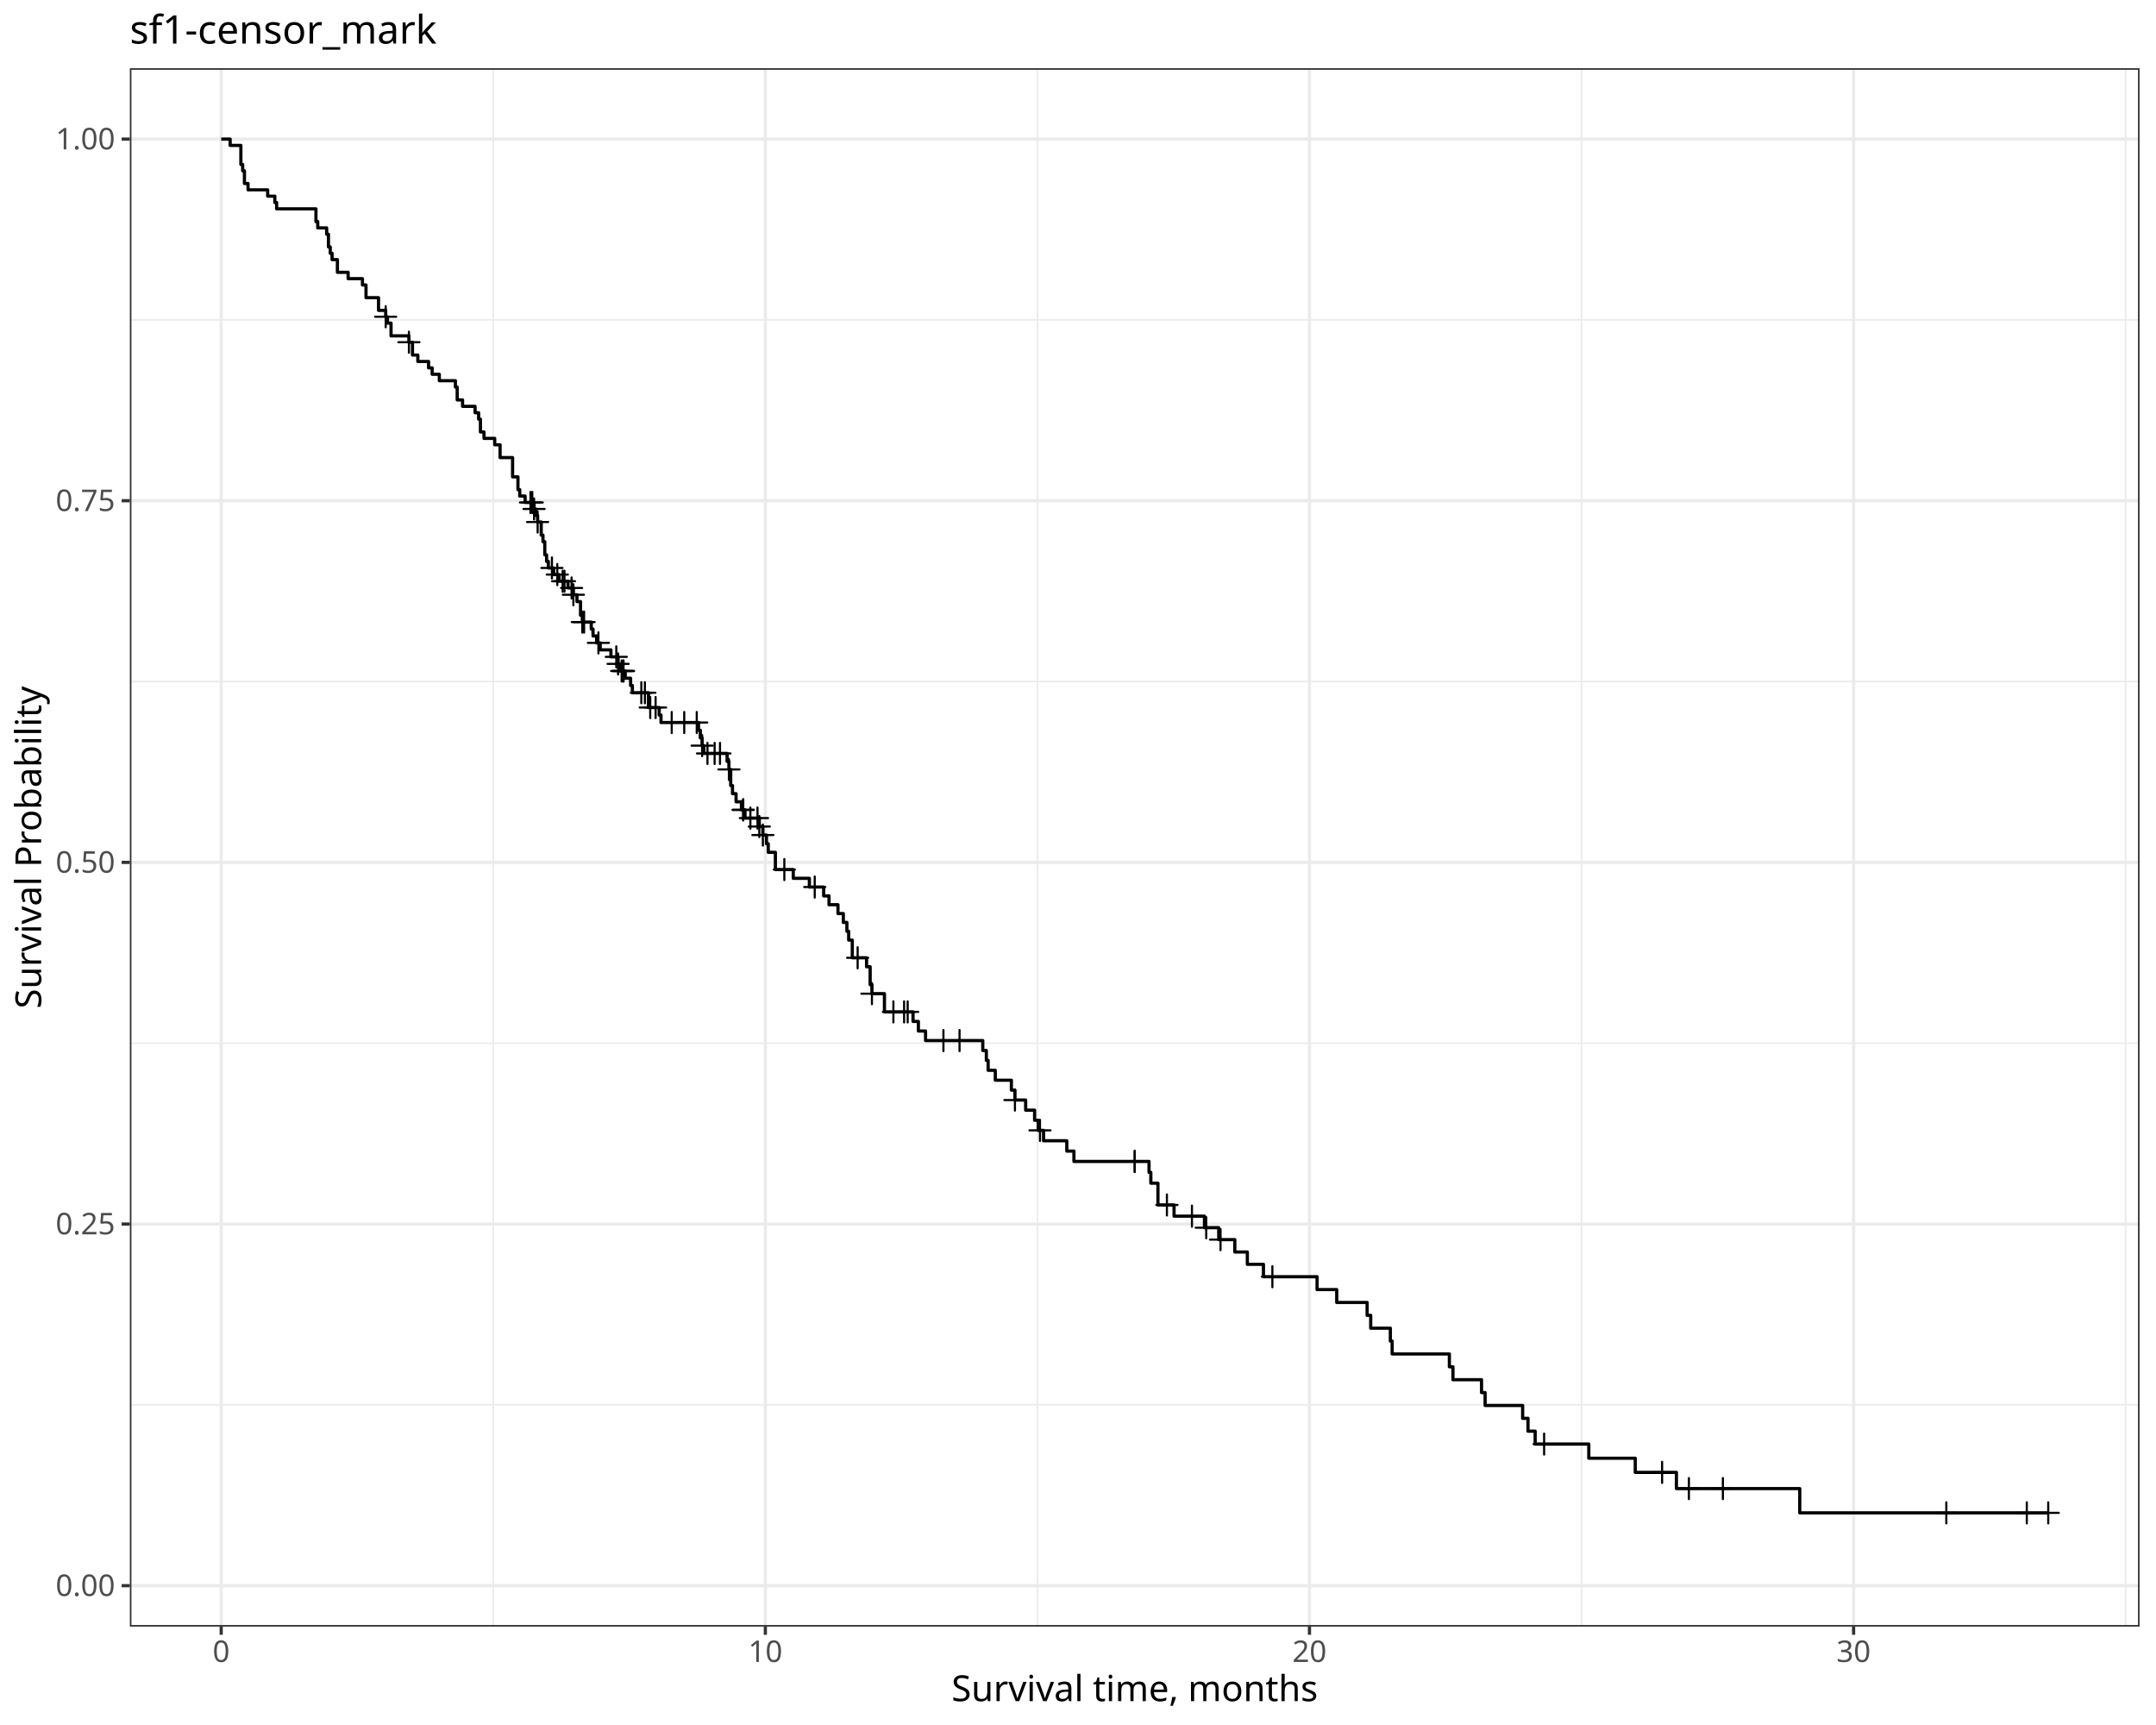
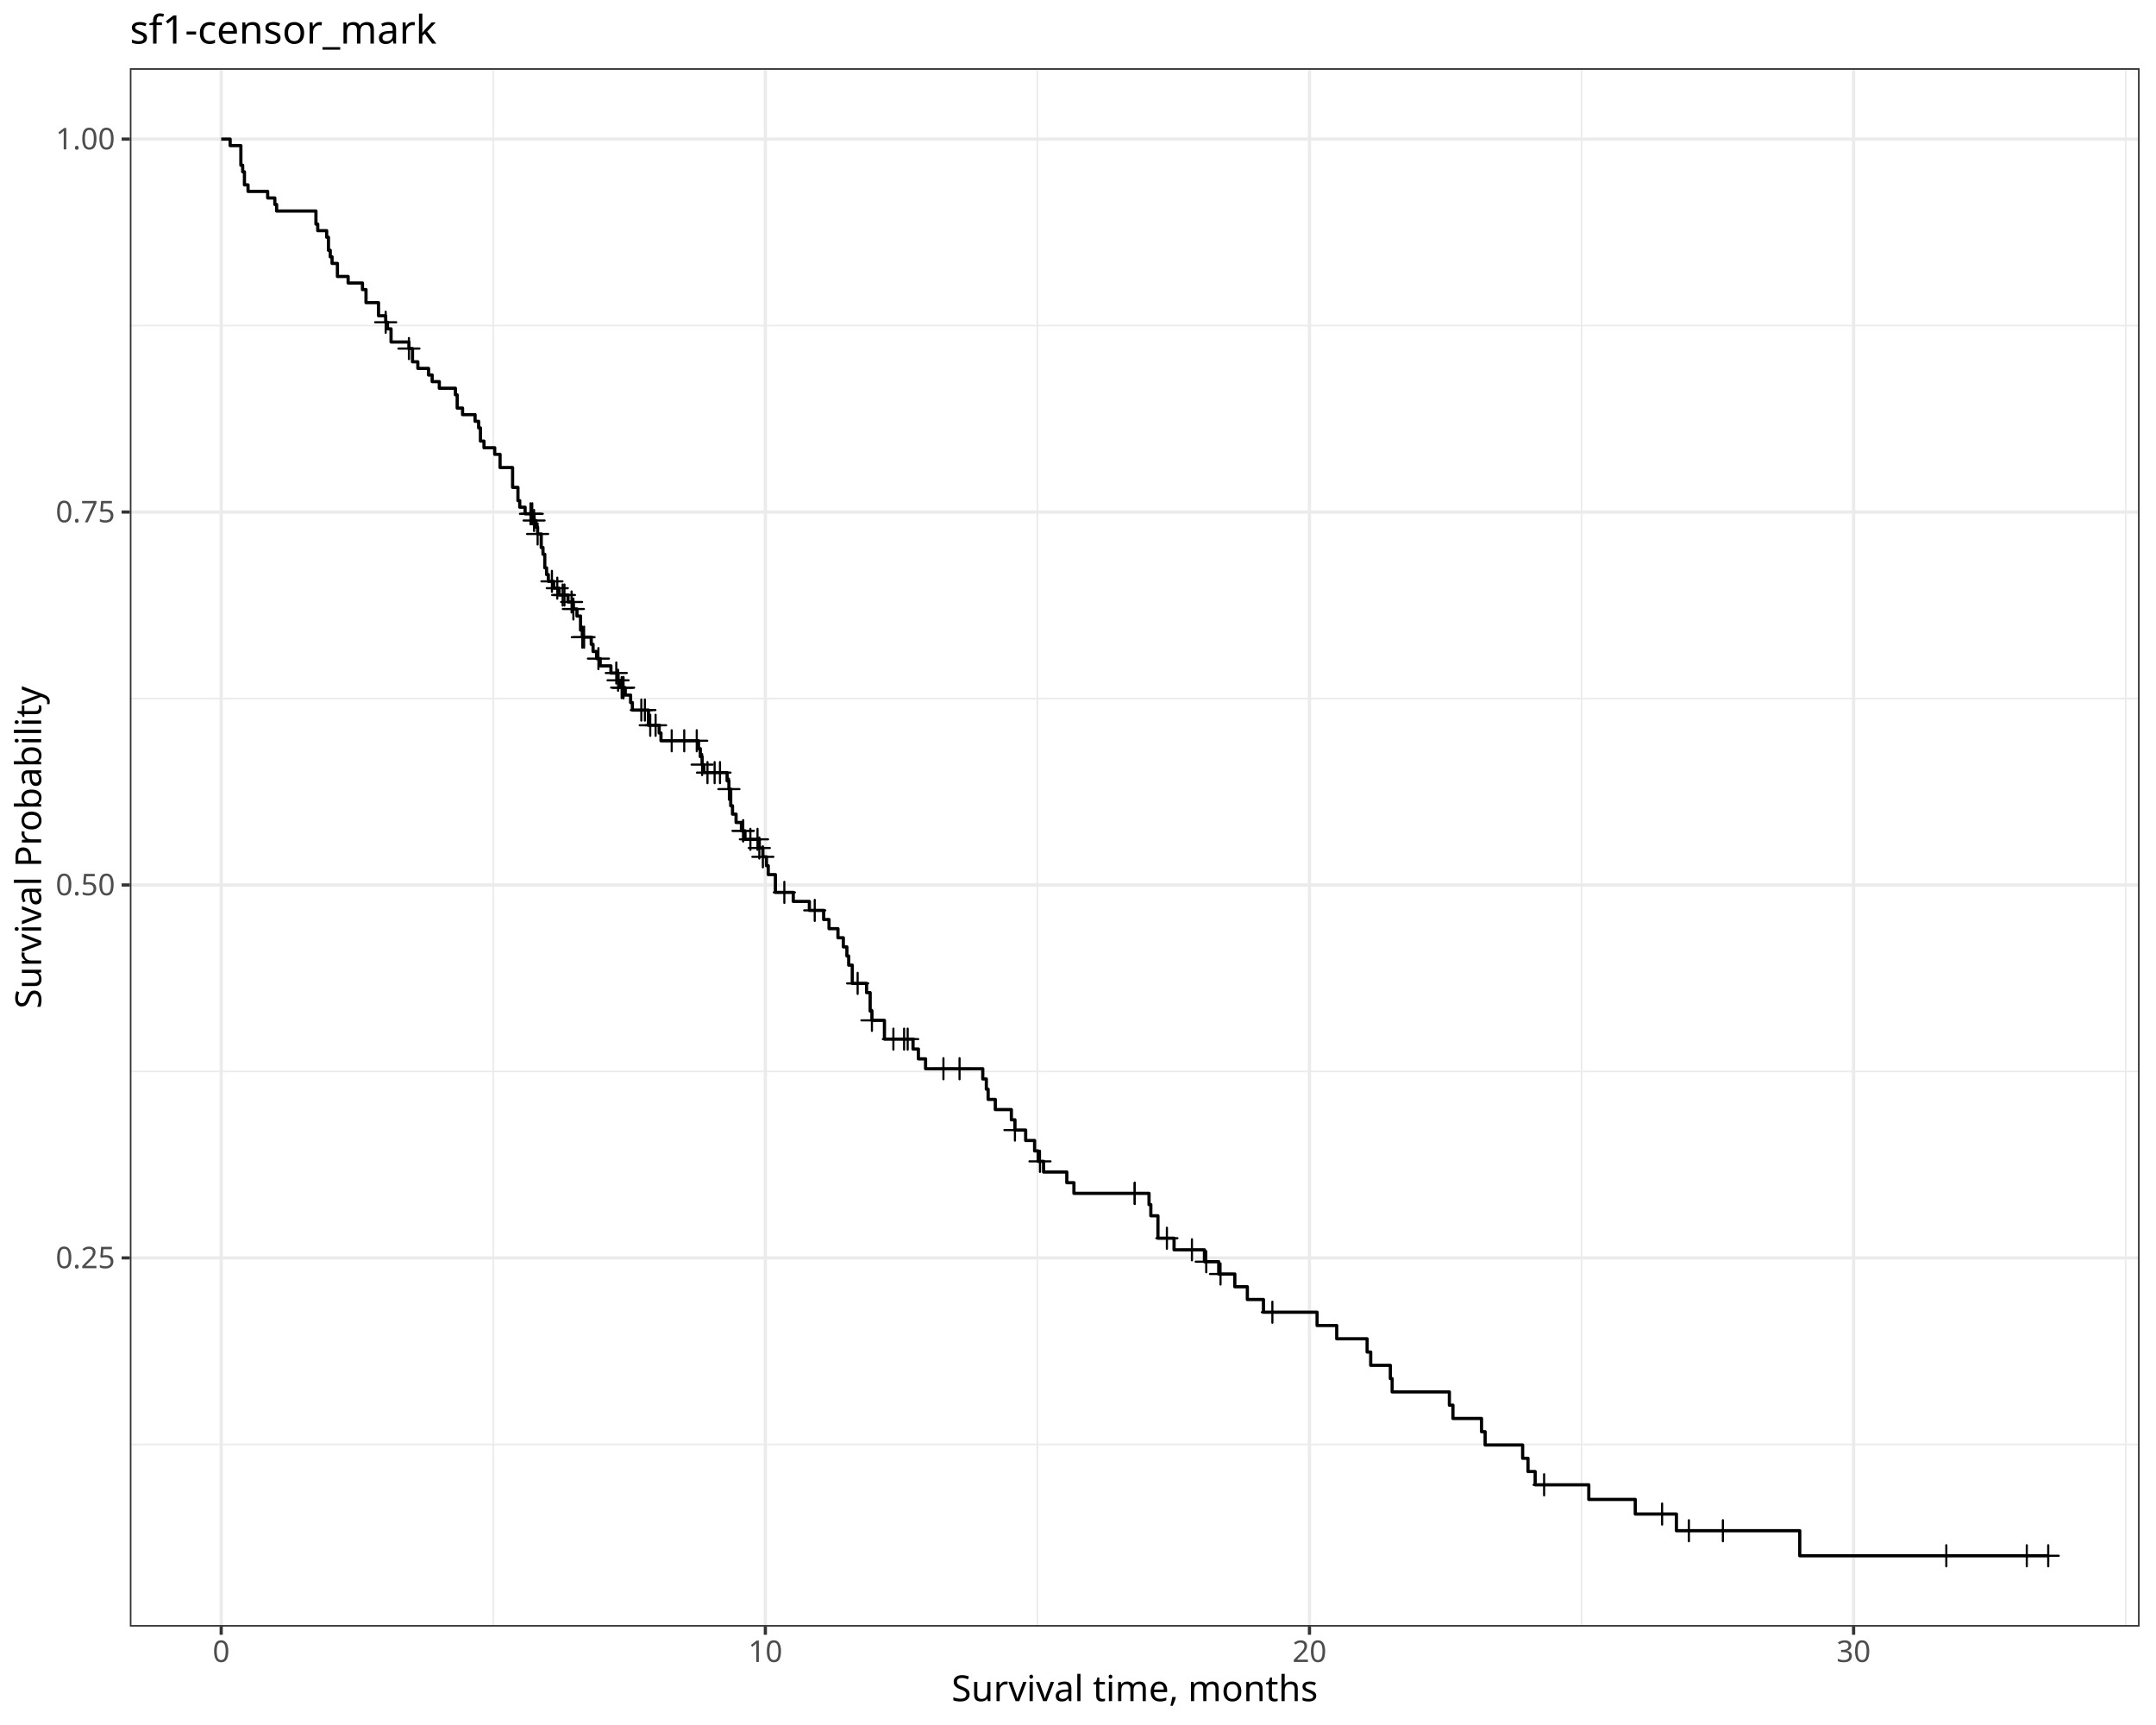
<svg xmlns="http://www.w3.org/2000/svg" class="svglite" data-engine-version="2.0" width="720.00pt" height="576.00pt" viewBox="0 0 720.00 576.00">
  <defs>
    <style type="text/css">
    .svglite line, .svglite polyline, .svglite polygon, .svglite path, .svglite rect, .svglite circle {
      fill: none;
      stroke: #000000;
      stroke-linecap: round;
      stroke-linejoin: round;
      stroke-miterlimit: 10.00;
    }
  </style>
  </defs>
  <rect width="100%" height="100%" style="stroke: none; fill: #FFFFFF;" />
  <defs>
    <clipPath id="cpMC4wMHw3MjAuMDB8MC4wMHw1NzYuMDA=">
      <rect x="0.00" y="0.00" width="720.00" height="576.00" />
    </clipPath>
  </defs>
  <g clip-path="url(#cpMC4wMHw3MjAuMDB8MC4wMHw1NzYuMDA=)">
    <rect x="0.00" y="0.00" width="720.00" height="576.00" style="stroke-width: 1.07; stroke: #FFFFFF; fill: #FFFFFF;" />
  </g>
  <defs>
    <clipPath id="cpNDMuMzZ8NzE0LjUyfDIyLjc4fDU0My4xNA==">
      <rect x="43.36" y="22.78" width="671.16" height="520.36" />
    </clipPath>
  </defs>
  <g clip-path="url(#cpNDMuMzZ8NzE0LjUyfDIyLjc4fDU0My4xNA==)">
    <rect x="43.36" y="22.78" width="671.16" height="520.36" style="stroke-width: 1.07; stroke: none; fill: #FFFFFF;" />
-     <polyline points="43.36,469.10 714.52,469.10 " style="stroke-width: 0.53; stroke: #EBEBEB; stroke-linecap: butt;" />
-     <polyline points="43.36,348.34 714.52,348.34 " style="stroke-width: 0.53; stroke: #EBEBEB; stroke-linecap: butt;" />
-     <polyline points="43.36,227.58 714.52,227.58 " style="stroke-width: 0.53; stroke: #EBEBEB; stroke-linecap: butt;" />
-     <polyline points="43.36,106.82 714.52,106.82 " style="stroke-width: 0.53; stroke: #EBEBEB; stroke-linecap: butt;" />
+     <polyline points="43.36,482.30 714.52,482.30 " style="stroke-width: 0.53; stroke: #EBEBEB; stroke-linecap: butt;" />
+     <polyline points="43.36,357.77 714.52,357.77 " style="stroke-width: 0.53; stroke: #EBEBEB; stroke-linecap: butt;" />
+     <polyline points="43.36,233.24 714.52,233.24 " style="stroke-width: 0.53; stroke: #EBEBEB; stroke-linecap: butt;" />
+     <polyline points="43.36,108.70 714.52,108.70 " style="stroke-width: 0.53; stroke: #EBEBEB; stroke-linecap: butt;" />
    <polyline points="164.73,543.14 164.73,22.78 " style="stroke-width: 0.53; stroke: #EBEBEB; stroke-linecap: butt;" />
    <polyline points="346.44,543.14 346.44,22.78 " style="stroke-width: 0.53; stroke: #EBEBEB; stroke-linecap: butt;" />
    <polyline points="528.16,543.14 528.16,22.78 " style="stroke-width: 0.53; stroke: #EBEBEB; stroke-linecap: butt;" />
    <polyline points="709.87,543.14 709.87,22.78 " style="stroke-width: 0.53; stroke: #EBEBEB; stroke-linecap: butt;" />
-     <polyline points="43.36,529.48 714.52,529.48 " style="stroke-width: 1.07; stroke: #EBEBEB; stroke-linecap: butt;" />
-     <polyline points="43.36,408.72 714.52,408.72 " style="stroke-width: 1.07; stroke: #EBEBEB; stroke-linecap: butt;" />
-     <polyline points="43.36,287.96 714.52,287.96 " style="stroke-width: 1.07; stroke: #EBEBEB; stroke-linecap: butt;" />
-     <polyline points="43.36,167.20 714.52,167.20 " style="stroke-width: 1.07; stroke: #EBEBEB; stroke-linecap: butt;" />
+     <polyline points="43.36,420.03 714.52,420.03 " style="stroke-width: 1.07; stroke: #EBEBEB; stroke-linecap: butt;" />
+     <polyline points="43.36,295.50 714.52,295.50 " style="stroke-width: 1.07; stroke: #EBEBEB; stroke-linecap: butt;" />
+     <polyline points="43.36,170.97 714.52,170.97 " style="stroke-width: 1.07; stroke: #EBEBEB; stroke-linecap: butt;" />
    <polyline points="43.36,46.44 714.52,46.44 " style="stroke-width: 1.07; stroke: #EBEBEB; stroke-linecap: butt;" />
    <polyline points="73.87,543.14 73.87,22.78 " style="stroke-width: 1.07; stroke: #EBEBEB; stroke-linecap: butt;" />
    <polyline points="255.59,543.14 255.59,22.78 " style="stroke-width: 1.07; stroke: #EBEBEB; stroke-linecap: butt;" />
    <polyline points="437.30,543.14 437.30,22.78 " style="stroke-width: 1.07; stroke: #EBEBEB; stroke-linecap: butt;" />
    <polyline points="619.01,543.14 619.01,22.78 " style="stroke-width: 1.07; stroke: #EBEBEB; stroke-linecap: butt;" />
-     <polyline points="73.87,46.44 76.86,46.44 76.86,48.55 80.44,48.55 80.44,54.91 81.04,54.91 81.04,57.03 81.63,57.03 81.63,61.27 82.83,61.27 82.83,63.39 89.39,63.39 89.39,65.50 91.78,65.50 91.78,67.62 92.38,67.62 92.38,69.74 105.51,69.74 105.51,73.98 106.11,73.98 106.11,76.10 109.09,76.10 109.09,78.22 109.69,78.22 109.69,82.45 110.29,82.45 110.29,84.57 110.89,84.57 110.89,86.69 112.68,86.69 112.68,90.93 116.26,90.93 116.26,93.05 121.04,93.05 121.04,95.16 122.23,95.16 122.23,99.40 126.41,99.40 126.41,103.64 128.80,103.64 128.80,105.76 129.39,105.76 129.39,107.89 130.59,107.89 130.59,112.15 136.56,112.15 136.56,114.27 137.75,114.27 137.75,118.55 139.54,118.55 139.54,120.70 143.12,120.70 143.12,122.84 144.32,122.84 144.32,124.98 146.71,124.98 146.71,127.12 152.08,127.12 152.08,129.26 152.68,129.26 152.68,133.54 154.47,133.54 154.47,135.68 158.65,135.68 158.65,137.82 159.84,137.82 159.84,139.96 160.44,139.96 160.44,144.24 161.63,144.24 161.63,146.38 165.21,146.38 165.21,148.52 167.00,148.52 167.00,152.80 171.18,152.80 171.18,159.22 172.97,159.22 172.97,163.50 173.57,163.50 173.57,165.64 175.36,165.64 175.36,167.78 177.15,167.78 177.15,167.78 177.75,167.78 177.75,167.78 178.35,167.78 178.35,169.95 178.94,169.95 178.94,172.13 179.54,172.13 179.54,174.30 180.74,174.30 180.74,178.69 181.33,178.69 181.33,180.88 181.93,180.88 181.93,185.27 182.53,185.27 182.53,187.46 183.12,187.46 183.12,189.65 184.32,189.65 184.32,189.65 184.91,189.65 184.91,191.86 186.11,191.86 186.11,191.86 186.71,191.86 186.71,194.08 187.90,194.08 187.90,194.08 188.50,194.08 188.50,194.08 189.69,194.08 189.69,196.33 190.88,196.33 190.88,196.33 191.48,196.33 191.48,198.60 192.68,198.60 192.68,200.88 193.87,200.88 193.87,205.44 194.47,205.44 194.47,207.72 195.06,207.72 195.06,207.72 197.45,207.72 197.45,210.04 198.05,210.04 198.05,212.35 199.24,212.35 199.24,214.67 199.84,214.67 199.84,214.67 200.44,214.67 200.44,217.00 204.02,217.00 204.02,219.33 205.81,219.33 205.81,219.33 206.41,219.33 206.41,221.68 207.00,221.68 207.00,224.05 207.60,224.05 207.60,224.05 208.20,224.05 208.20,224.05 208.80,224.05 208.80,226.47 210.59,226.47 210.59,228.90 211.18,228.90 211.18,231.32 214.17,231.32 214.17,231.32 215.36,231.32 215.36,231.32 216.56,231.32 216.56,236.25 217.15,236.25 217.15,236.25 218.94,236.25 218.94,236.25 220.14,236.25 220.14,238.76 220.74,238.76 220.74,241.26 224.32,241.26 224.32,241.26 228.50,241.26 228.50,241.26 232.68,241.26 232.68,241.26 233.27,241.26 233.27,243.84 233.87,243.84 233.87,246.41 234.47,246.41 234.47,248.98 235.06,248.98 235.06,251.58 236.26,251.58 236.26,251.58 238.65,251.58 238.65,251.58 240.44,251.58 240.44,251.58 242.82,251.58 242.82,254.25 243.42,254.25 243.42,256.92 244.02,256.92 244.02,262.32 244.62,262.32 244.62,265.02 245.81,265.02 245.81,267.72 247.60,267.72 247.60,270.42 248.20,270.42 248.20,270.42 248.79,270.42 248.79,273.17 250.59,273.17 250.59,273.17 252.97,273.17 252.97,273.17 253.57,273.17 253.57,275.99 254.76,275.99 254.76,278.84 255.96,278.84 255.96,281.72 256.56,281.72 256.56,284.60 258.94,284.60 258.94,290.36 261.93,290.36 261.93,290.36 264.91,290.36 264.91,293.28 270.29,293.28 270.29,296.19 272.08,296.19 272.08,296.19 275.06,296.19 275.06,299.15 276.85,299.15 276.85,302.10 279.84,302.10 279.84,305.05 281.63,305.05 281.63,308.01 282.82,308.01 282.82,310.96 283.42,310.96 283.42,313.91 284.62,313.91 284.62,319.82 286.41,319.82 286.41,319.82 289.39,319.82 289.39,322.81 290.59,322.81 290.59,328.80 291.18,328.80 291.18,331.80 295.36,331.80 295.36,337.88 298.35,337.88 298.35,337.88 301.93,337.88 301.93,337.88 303.12,337.88 303.12,337.88 304.91,337.88 304.91,341.07 306.70,341.07 306.70,344.27 309.09,344.27 309.09,347.46 315.06,347.46 315.06,347.46 320.44,347.46 320.44,347.46 328.20,347.46 328.20,350.77 329.39,350.77 329.39,354.08 329.99,354.08 329.99,357.39 332.38,357.39 332.38,360.70 337.75,360.70 337.75,364.01 338.94,364.01 338.94,367.32 342.52,367.32 342.52,370.70 345.51,370.70 345.51,374.07 346.70,374.07 346.70,377.45 347.30,377.45 347.30,377.45 348.50,377.45 348.50,380.91 356.26,380.91 356.26,384.36 358.64,384.36 358.64,387.82 378.94,387.82 378.94,387.82 383.72,387.82 383.72,391.45 384.32,391.45 384.32,395.08 386.70,395.08 386.70,402.35 389.69,402.35 389.69,402.35 392.08,402.35 392.08,406.09 398.05,406.09 398.05,406.09 402.23,406.09 402.23,409.94 402.82,409.94 402.82,409.94 407.00,409.94 407.00,413.93 407.60,413.93 407.60,413.93 412.37,413.93 412.37,418.06 416.55,418.06 416.55,422.18 421.93,422.18 421.93,426.31 424.91,426.31 424.91,426.31 439.84,426.31 439.84,430.61 446.40,430.61 446.40,434.91 456.55,434.91 456.55,439.21 457.75,439.21 457.75,443.50 464.31,443.50 464.31,447.80 464.91,447.80 464.91,452.10 484.02,452.10 484.02,456.40 485.21,456.40 485.21,460.70 494.76,460.70 494.76,465.00 495.96,465.00 495.96,469.30 508.49,469.30 508.49,473.60 510.28,473.60 510.28,477.89 512.67,477.89 512.67,482.19 515.66,482.19 515.66,482.19 530.58,482.19 530.58,486.92 546.10,486.92 546.10,491.65 555.06,491.65 555.06,491.65 559.84,491.65 559.84,497.06 564.01,497.06 564.01,497.06 575.36,497.06 575.36,497.06 601.03,497.06 601.03,505.16 649.98,505.16 649.98,505.16 676.85,505.16 676.85,505.16 684.01,505.16 684.01,505.16 " style="stroke-width: 1.07; stroke-linecap: butt;" />
-     <line x1="125.28" y1="105.76" x2="132.32" y2="105.76" style="stroke-width: 0.71;" />
-     <line x1="128.80" y1="109.28" x2="128.80" y2="102.24" style="stroke-width: 0.71;" />
-     <line x1="133.04" y1="114.27" x2="140.08" y2="114.27" style="stroke-width: 0.71;" />
-     <line x1="136.56" y1="117.79" x2="136.56" y2="110.76" style="stroke-width: 0.71;" />
-     <line x1="173.63" y1="167.78" x2="180.67" y2="167.78" style="stroke-width: 0.71;" />
-     <line x1="177.15" y1="171.30" x2="177.15" y2="164.26" style="stroke-width: 0.71;" />
-     <line x1="174.23" y1="167.78" x2="181.27" y2="167.78" style="stroke-width: 0.71;" />
-     <line x1="177.75" y1="171.30" x2="177.75" y2="164.26" style="stroke-width: 0.71;" />
-     <line x1="174.83" y1="169.95" x2="181.87" y2="169.95" style="stroke-width: 0.71;" />
-     <line x1="178.35" y1="173.47" x2="178.35" y2="166.43" style="stroke-width: 0.71;" />
-     <line x1="176.02" y1="174.30" x2="183.06" y2="174.30" style="stroke-width: 0.71;" />
-     <line x1="179.54" y1="177.82" x2="179.54" y2="170.79" style="stroke-width: 0.71;" />
-     <line x1="180.80" y1="189.65" x2="187.84" y2="189.65" style="stroke-width: 0.71;" />
-     <line x1="184.32" y1="193.17" x2="184.32" y2="186.13" style="stroke-width: 0.71;" />
-     <line x1="182.59" y1="191.86" x2="189.63" y2="191.86" style="stroke-width: 0.71;" />
-     <line x1="186.11" y1="195.38" x2="186.11" y2="188.34" style="stroke-width: 0.71;" />
-     <line x1="184.38" y1="194.08" x2="191.42" y2="194.08" style="stroke-width: 0.71;" />
-     <line x1="187.90" y1="197.60" x2="187.90" y2="190.56" style="stroke-width: 0.71;" />
-     <line x1="184.98" y1="194.08" x2="192.02" y2="194.08" style="stroke-width: 0.71;" />
-     <line x1="188.50" y1="197.60" x2="188.50" y2="190.56" style="stroke-width: 0.71;" />
-     <line x1="187.37" y1="196.33" x2="194.40" y2="196.33" style="stroke-width: 0.71;" />
-     <line x1="190.88" y1="199.85" x2="190.88" y2="192.81" style="stroke-width: 0.71;" />
-     <line x1="187.96" y1="198.60" x2="195.00" y2="198.60" style="stroke-width: 0.71;" />
-     <line x1="191.48" y1="202.12" x2="191.48" y2="195.08" style="stroke-width: 0.71;" />
-     <line x1="190.95" y1="207.72" x2="197.99" y2="207.72" style="stroke-width: 0.71;" />
-     <line x1="194.47" y1="211.24" x2="194.47" y2="204.21" style="stroke-width: 0.71;" />
-     <line x1="191.55" y1="207.72" x2="198.58" y2="207.72" style="stroke-width: 0.71;" />
-     <line x1="195.06" y1="211.24" x2="195.06" y2="204.21" style="stroke-width: 0.71;" />
-     <line x1="196.32" y1="214.67" x2="203.36" y2="214.67" style="stroke-width: 0.71;" />
-     <line x1="199.84" y1="218.19" x2="199.84" y2="211.15" style="stroke-width: 0.71;" />
-     <line x1="202.29" y1="219.33" x2="209.33" y2="219.33" style="stroke-width: 0.71;" />
-     <line x1="205.81" y1="222.85" x2="205.81" y2="215.81" style="stroke-width: 0.71;" />
-     <line x1="202.89" y1="221.68" x2="209.93" y2="221.68" style="stroke-width: 0.71;" />
-     <line x1="206.41" y1="225.20" x2="206.41" y2="218.16" style="stroke-width: 0.71;" />
-     <line x1="204.08" y1="224.05" x2="211.12" y2="224.05" style="stroke-width: 0.71;" />
-     <line x1="207.60" y1="227.57" x2="207.60" y2="220.53" style="stroke-width: 0.71;" />
-     <line x1="204.68" y1="224.05" x2="211.72" y2="224.05" style="stroke-width: 0.71;" />
-     <line x1="208.20" y1="227.57" x2="208.20" y2="220.53" style="stroke-width: 0.71;" />
-     <line x1="204.68" y1="224.05" x2="211.72" y2="224.05" style="stroke-width: 0.71;" />
-     <line x1="208.20" y1="227.57" x2="208.20" y2="220.53" style="stroke-width: 0.71;" />
-     <line x1="210.65" y1="231.32" x2="217.69" y2="231.32" style="stroke-width: 0.71;" />
-     <line x1="214.17" y1="234.84" x2="214.17" y2="227.80" style="stroke-width: 0.71;" />
-     <line x1="211.84" y1="231.32" x2="218.88" y2="231.32" style="stroke-width: 0.71;" />
-     <line x1="215.36" y1="234.84" x2="215.36" y2="227.80" style="stroke-width: 0.71;" />
-     <line x1="213.63" y1="236.25" x2="220.67" y2="236.25" style="stroke-width: 0.71;" />
-     <line x1="217.15" y1="239.77" x2="217.15" y2="232.73" style="stroke-width: 0.71;" />
-     <line x1="215.43" y1="236.25" x2="222.46" y2="236.25" style="stroke-width: 0.71;" />
-     <line x1="218.94" y1="239.77" x2="218.94" y2="232.73" style="stroke-width: 0.71;" />
-     <line x1="220.80" y1="241.26" x2="227.84" y2="241.26" style="stroke-width: 0.71;" />
-     <line x1="224.32" y1="244.78" x2="224.32" y2="237.74" style="stroke-width: 0.71;" />
-     <line x1="224.98" y1="241.26" x2="232.02" y2="241.26" style="stroke-width: 0.71;" />
-     <line x1="228.50" y1="244.78" x2="228.50" y2="237.74" style="stroke-width: 0.71;" />
-     <line x1="229.16" y1="241.26" x2="236.19" y2="241.26" style="stroke-width: 0.71;" />
-     <line x1="232.68" y1="244.78" x2="232.68" y2="237.74" style="stroke-width: 0.71;" />
-     <line x1="230.95" y1="248.98" x2="237.99" y2="248.98" style="stroke-width: 0.71;" />
-     <line x1="234.47" y1="252.50" x2="234.47" y2="245.46" style="stroke-width: 0.71;" />
-     <line x1="232.74" y1="251.58" x2="239.78" y2="251.58" style="stroke-width: 0.71;" />
-     <line x1="236.26" y1="255.10" x2="236.26" y2="248.06" style="stroke-width: 0.71;" />
-     <line x1="235.13" y1="251.58" x2="242.16" y2="251.58" style="stroke-width: 0.71;" />
-     <line x1="238.65" y1="255.10" x2="238.65" y2="248.06" style="stroke-width: 0.71;" />
-     <line x1="236.92" y1="251.58" x2="243.96" y2="251.58" style="stroke-width: 0.71;" />
-     <line x1="240.44" y1="255.10" x2="240.44" y2="248.06" style="stroke-width: 0.71;" />
-     <line x1="239.90" y1="256.92" x2="246.94" y2="256.92" style="stroke-width: 0.71;" />
-     <line x1="243.42" y1="260.44" x2="243.42" y2="253.41" style="stroke-width: 0.71;" />
-     <line x1="244.68" y1="270.42" x2="251.72" y2="270.42" style="stroke-width: 0.71;" />
-     <line x1="248.20" y1="273.94" x2="248.20" y2="266.90" style="stroke-width: 0.71;" />
-     <line x1="244.68" y1="270.42" x2="251.72" y2="270.42" style="stroke-width: 0.71;" />
-     <line x1="248.20" y1="273.94" x2="248.20" y2="266.90" style="stroke-width: 0.71;" />
-     <line x1="247.07" y1="273.17" x2="254.10" y2="273.17" style="stroke-width: 0.71;" />
-     <line x1="250.59" y1="276.69" x2="250.59" y2="269.65" style="stroke-width: 0.71;" />
-     <line x1="249.45" y1="273.17" x2="256.49" y2="273.17" style="stroke-width: 0.71;" />
-     <line x1="252.97" y1="276.69" x2="252.97" y2="269.65" style="stroke-width: 0.71;" />
-     <line x1="250.05" y1="275.99" x2="257.09" y2="275.99" style="stroke-width: 0.71;" />
-     <line x1="253.57" y1="279.51" x2="253.57" y2="272.47" style="stroke-width: 0.71;" />
-     <line x1="251.25" y1="278.84" x2="258.28" y2="278.84" style="stroke-width: 0.71;" />
-     <line x1="254.76" y1="282.36" x2="254.76" y2="275.32" style="stroke-width: 0.71;" />
-     <line x1="258.41" y1="290.36" x2="265.45" y2="290.36" style="stroke-width: 0.71;" />
-     <line x1="261.93" y1="293.88" x2="261.93" y2="286.84" style="stroke-width: 0.71;" />
-     <line x1="268.56" y1="296.19" x2="275.60" y2="296.19" style="stroke-width: 0.71;" />
-     <line x1="272.08" y1="299.71" x2="272.08" y2="292.68" style="stroke-width: 0.71;" />
-     <line x1="282.89" y1="319.82" x2="289.93" y2="319.82" style="stroke-width: 0.71;" />
-     <line x1="286.41" y1="323.34" x2="286.41" y2="316.30" style="stroke-width: 0.71;" />
-     <line x1="287.66" y1="331.80" x2="294.70" y2="331.80" style="stroke-width: 0.71;" />
-     <line x1="291.18" y1="335.32" x2="291.18" y2="328.28" style="stroke-width: 0.71;" />
-     <line x1="294.83" y1="337.88" x2="301.87" y2="337.88" style="stroke-width: 0.71;" />
-     <line x1="298.35" y1="341.40" x2="298.35" y2="334.36" style="stroke-width: 0.71;" />
-     <line x1="298.41" y1="337.88" x2="305.45" y2="337.88" style="stroke-width: 0.71;" />
-     <line x1="301.93" y1="341.40" x2="301.93" y2="334.36" style="stroke-width: 0.71;" />
-     <line x1="299.60" y1="337.88" x2="306.64" y2="337.88" style="stroke-width: 0.71;" />
-     <line x1="303.12" y1="341.40" x2="303.12" y2="334.36" style="stroke-width: 0.71;" />
-     <line x1="311.54" y1="347.46" x2="318.58" y2="347.46" style="stroke-width: 0.71;" />
-     <line x1="315.06" y1="350.98" x2="315.06" y2="343.94" style="stroke-width: 0.71;" />
-     <line x1="316.92" y1="347.46" x2="323.95" y2="347.46" style="stroke-width: 0.71;" />
-     <line x1="320.44" y1="350.98" x2="320.44" y2="343.94" style="stroke-width: 0.71;" />
-     <line x1="335.42" y1="367.32" x2="342.46" y2="367.32" style="stroke-width: 0.71;" />
-     <line x1="338.94" y1="370.84" x2="338.94" y2="363.80" style="stroke-width: 0.71;" />
-     <line x1="343.78" y1="377.45" x2="350.82" y2="377.45" style="stroke-width: 0.71;" />
-     <line x1="347.30" y1="380.97" x2="347.30" y2="373.93" style="stroke-width: 0.71;" />
-     <line x1="375.42" y1="387.82" x2="382.46" y2="387.82" style="stroke-width: 0.71;" />
-     <line x1="378.94" y1="391.34" x2="378.94" y2="384.30" style="stroke-width: 0.71;" />
-     <line x1="375.42" y1="387.82" x2="382.46" y2="387.82" style="stroke-width: 0.71;" />
-     <line x1="378.94" y1="391.34" x2="378.94" y2="384.30" style="stroke-width: 0.71;" />
-     <line x1="386.17" y1="402.35" x2="393.21" y2="402.35" style="stroke-width: 0.71;" />
-     <line x1="389.69" y1="405.87" x2="389.69" y2="398.83" style="stroke-width: 0.71;" />
-     <line x1="394.53" y1="406.09" x2="401.57" y2="406.09" style="stroke-width: 0.71;" />
-     <line x1="398.05" y1="409.61" x2="398.05" y2="402.57" style="stroke-width: 0.71;" />
-     <line x1="399.30" y1="409.94" x2="406.34" y2="409.94" style="stroke-width: 0.71;" />
-     <line x1="402.82" y1="413.46" x2="402.82" y2="406.42" style="stroke-width: 0.71;" />
-     <line x1="404.08" y1="413.93" x2="411.12" y2="413.93" style="stroke-width: 0.71;" />
-     <line x1="407.60" y1="417.45" x2="407.60" y2="410.41" style="stroke-width: 0.71;" />
-     <line x1="421.39" y1="426.31" x2="428.43" y2="426.31" style="stroke-width: 0.71;" />
-     <line x1="424.91" y1="429.83" x2="424.91" y2="422.79" style="stroke-width: 0.71;" />
-     <line x1="512.14" y1="482.19" x2="519.18" y2="482.19" style="stroke-width: 0.71;" />
-     <line x1="515.66" y1="485.71" x2="515.66" y2="478.67" style="stroke-width: 0.71;" />
-     <line x1="551.54" y1="491.65" x2="558.58" y2="491.65" style="stroke-width: 0.71;" />
-     <line x1="555.06" y1="495.17" x2="555.06" y2="488.13" style="stroke-width: 0.71;" />
-     <line x1="560.50" y1="497.06" x2="567.53" y2="497.06" style="stroke-width: 0.71;" />
-     <line x1="564.01" y1="500.57" x2="564.01" y2="493.54" style="stroke-width: 0.71;" />
-     <line x1="571.84" y1="497.06" x2="578.88" y2="497.06" style="stroke-width: 0.71;" />
-     <line x1="575.36" y1="500.57" x2="575.36" y2="493.54" style="stroke-width: 0.71;" />
-     <line x1="646.47" y1="505.16" x2="653.50" y2="505.16" style="stroke-width: 0.71;" />
-     <line x1="649.98" y1="508.68" x2="649.98" y2="501.64" style="stroke-width: 0.71;" />
-     <line x1="673.33" y1="505.16" x2="680.37" y2="505.16" style="stroke-width: 0.71;" />
-     <line x1="676.85" y1="508.68" x2="676.85" y2="501.64" style="stroke-width: 0.71;" />
-     <line x1="680.49" y1="505.16" x2="687.53" y2="505.16" style="stroke-width: 0.71;" />
-     <line x1="684.01" y1="508.68" x2="684.01" y2="501.64" style="stroke-width: 0.71;" />
+     <polyline points="73.87,46.44 76.86,46.44 76.86,48.62 80.44,48.62 80.44,55.18 81.04,55.18 81.04,57.36 81.63,57.36 81.63,61.73 82.83,61.73 82.83,63.91 89.39,63.91 89.39,66.10 91.78,66.10 91.78,68.28 92.38,68.28 92.38,70.47 105.51,70.47 105.51,74.84 106.11,74.84 106.11,77.02 109.09,77.02 109.09,79.21 109.69,79.21 109.69,83.58 110.29,83.58 110.29,85.76 110.89,85.76 110.89,87.95 112.68,87.95 112.68,92.32 116.26,92.32 116.26,94.50 121.04,94.50 121.04,96.69 122.23,96.69 122.23,101.06 126.41,101.06 126.41,105.43 128.80,105.43 128.80,107.61 129.39,107.61 129.39,109.81 130.59,109.81 130.59,114.20 136.56,114.20 136.56,116.39 137.75,116.39 137.75,120.81 139.54,120.81 139.54,123.01 143.12,123.01 143.12,125.22 144.32,125.22 144.32,127.43 146.71,127.43 146.71,129.64 152.08,129.64 152.08,131.84 152.68,131.84 152.68,136.26 154.47,136.26 154.47,138.46 158.65,138.46 158.65,140.67 159.84,140.67 159.84,142.88 160.44,142.88 160.44,147.29 161.63,147.29 161.63,149.50 165.21,149.50 165.21,151.71 167.00,151.71 167.00,156.12 171.18,156.12 171.18,162.74 172.97,162.74 172.97,167.16 173.57,167.16 173.57,169.36 175.36,169.36 175.36,171.57 177.15,171.57 177.15,171.57 177.75,171.57 177.75,171.57 178.35,171.57 178.35,173.80 178.94,173.80 178.94,176.05 179.54,176.05 179.54,178.30 180.74,178.30 180.74,182.82 181.33,182.82 181.33,185.08 181.93,185.08 181.93,189.60 182.53,189.60 182.53,191.86 183.12,191.86 183.12,194.12 184.32,194.12 184.32,194.12 184.91,194.12 184.91,196.40 186.11,196.40 186.11,196.40 186.71,196.40 186.71,198.69 187.90,198.69 187.90,198.69 188.50,198.69 188.50,198.69 189.69,198.69 189.69,201.01 190.88,201.01 190.88,201.01 191.48,201.01 191.48,203.35 192.68,203.35 192.68,205.70 193.87,205.70 193.87,210.41 194.47,210.41 194.47,212.76 195.06,212.76 195.06,212.76 197.45,212.76 197.45,215.15 198.05,215.15 198.05,217.54 199.24,217.54 199.24,219.92 199.84,219.92 199.84,219.92 200.44,219.92 200.44,222.33 204.02,222.33 204.02,224.73 205.81,224.73 205.81,224.73 206.41,224.73 206.41,227.16 207.00,227.16 207.00,229.60 207.60,229.60 207.60,229.60 208.20,229.60 208.20,229.60 208.80,229.60 208.80,232.10 210.59,232.10 210.59,234.60 211.18,234.60 211.18,237.10 214.17,237.10 214.17,237.10 215.36,237.10 215.36,237.10 216.56,237.10 216.56,242.18 217.15,242.18 217.15,242.18 218.94,242.18 218.94,242.18 220.14,242.18 220.14,244.76 220.74,244.76 220.74,247.35 224.32,247.35 224.32,247.35 228.50,247.35 228.50,247.35 232.68,247.35 232.68,247.35 233.27,247.35 233.27,250.00 233.87,250.00 233.87,252.66 234.47,252.66 234.47,255.31 235.06,255.31 235.06,257.99 236.26,257.99 236.26,257.99 238.65,257.99 238.65,257.99 240.44,257.99 240.44,257.99 242.82,257.99 242.82,260.74 243.42,260.74 243.42,263.50 244.02,263.50 244.02,269.06 244.62,269.06 244.62,271.85 245.81,271.85 245.81,274.63 247.60,274.63 247.60,277.41 248.20,277.41 248.20,277.41 248.79,277.41 248.79,280.26 250.59,280.26 250.59,280.26 252.97,280.26 252.97,280.26 253.57,280.26 253.57,283.16 254.76,283.16 254.76,286.10 255.96,286.10 255.96,289.07 256.56,289.07 256.56,292.04 258.94,292.04 258.94,297.98 261.93,297.98 261.93,297.98 264.91,297.98 264.91,300.99 270.29,300.99 270.29,303.99 272.08,303.99 272.08,303.99 275.06,303.99 275.06,307.04 276.85,307.04 276.85,310.09 279.84,310.09 279.84,313.13 281.63,313.13 281.63,316.18 282.82,316.18 282.82,319.22 283.42,319.22 283.42,322.27 284.62,322.27 284.62,328.36 286.41,328.36 286.41,328.36 289.39,328.36 289.39,331.45 290.59,331.45 290.59,337.62 291.18,337.62 291.18,340.71 295.36,340.71 295.36,346.98 298.35,346.98 298.35,346.98 301.93,346.98 301.93,346.98 303.12,346.98 303.12,346.98 304.91,346.98 304.91,350.28 306.70,350.28 306.70,353.57 309.09,353.57 309.09,356.86 315.06,356.86 315.06,356.86 320.44,356.86 320.44,356.86 328.20,356.86 328.20,360.28 329.39,360.28 329.39,363.69 329.99,363.69 329.99,367.10 332.38,367.10 332.38,370.51 337.75,370.51 337.75,373.93 338.94,373.93 338.94,377.34 342.52,377.34 342.52,380.82 345.51,380.82 345.51,384.31 346.70,384.31 346.70,387.79 347.30,387.79 347.30,387.79 348.50,387.79 348.50,391.35 356.26,391.35 356.26,394.92 358.64,394.92 358.64,398.48 378.94,398.48 378.94,398.48 383.72,398.48 383.72,402.23 384.32,402.23 384.32,405.97 386.70,405.97 386.70,413.46 389.69,413.46 389.69,413.46 392.08,413.46 392.08,417.32 398.05,417.32 398.05,417.32 402.23,417.32 402.23,421.30 402.82,421.30 402.82,421.30 407.00,421.30 407.00,425.41 407.60,425.41 407.60,425.41 412.37,425.41 412.37,429.66 416.55,429.66 416.55,433.92 421.93,433.92 421.93,438.17 424.91,438.17 424.91,438.17 439.84,438.17 439.84,442.61 446.40,442.61 446.40,447.04 456.55,447.04 456.55,451.47 457.75,451.47 457.75,455.91 464.31,455.91 464.31,460.34 464.91,460.34 464.91,464.77 484.02,464.77 484.02,469.20 485.21,469.20 485.21,473.64 494.76,473.64 494.76,478.07 495.96,478.07 495.96,482.50 508.49,482.50 508.49,486.94 510.28,486.94 510.28,491.37 512.67,491.37 512.67,495.80 515.66,495.80 515.66,495.80 530.58,495.80 530.58,500.68 546.10,500.68 546.10,505.56 555.06,505.56 555.06,505.56 559.84,505.56 559.84,511.13 564.01,511.13 564.01,511.13 575.36,511.13 575.36,511.13 601.03,511.13 601.03,519.49 649.98,519.49 649.98,519.49 676.85,519.49 676.85,519.49 684.01,519.49 684.01,519.49 " style="stroke-width: 1.07; stroke-linecap: butt;" />
+     <line x1="125.28" y1="107.61" x2="132.32" y2="107.61" style="stroke-width: 0.71;" />
+     <line x1="128.80" y1="111.13" x2="128.80" y2="104.09" style="stroke-width: 0.71;" />
+     <line x1="133.04" y1="116.39" x2="140.08" y2="116.39" style="stroke-width: 0.71;" />
+     <line x1="136.56" y1="119.91" x2="136.56" y2="112.87" style="stroke-width: 0.71;" />
+     <line x1="173.63" y1="171.57" x2="180.67" y2="171.57" style="stroke-width: 0.71;" />
+     <line x1="177.15" y1="175.09" x2="177.15" y2="168.05" style="stroke-width: 0.71;" />
+     <line x1="174.23" y1="171.57" x2="181.27" y2="171.57" style="stroke-width: 0.71;" />
+     <line x1="177.75" y1="175.09" x2="177.75" y2="168.05" style="stroke-width: 0.71;" />
+     <line x1="174.83" y1="173.80" x2="181.87" y2="173.80" style="stroke-width: 0.71;" />
+     <line x1="178.35" y1="177.32" x2="178.35" y2="170.28" style="stroke-width: 0.71;" />
+     <line x1="176.02" y1="178.30" x2="183.06" y2="178.30" style="stroke-width: 0.71;" />
+     <line x1="179.54" y1="181.82" x2="179.54" y2="174.78" style="stroke-width: 0.71;" />
+     <line x1="180.80" y1="194.12" x2="187.84" y2="194.12" style="stroke-width: 0.71;" />
+     <line x1="184.32" y1="197.64" x2="184.32" y2="190.61" style="stroke-width: 0.71;" />
+     <line x1="182.59" y1="196.40" x2="189.63" y2="196.40" style="stroke-width: 0.71;" />
+     <line x1="186.11" y1="199.92" x2="186.11" y2="192.88" style="stroke-width: 0.71;" />
+     <line x1="184.38" y1="198.69" x2="191.42" y2="198.69" style="stroke-width: 0.71;" />
+     <line x1="187.90" y1="202.21" x2="187.90" y2="195.17" style="stroke-width: 0.71;" />
+     <line x1="184.98" y1="198.69" x2="192.02" y2="198.69" style="stroke-width: 0.71;" />
+     <line x1="188.50" y1="202.21" x2="188.50" y2="195.17" style="stroke-width: 0.71;" />
+     <line x1="187.37" y1="201.01" x2="194.40" y2="201.01" style="stroke-width: 0.71;" />
+     <line x1="190.88" y1="204.53" x2="190.88" y2="197.49" style="stroke-width: 0.71;" />
+     <line x1="187.96" y1="203.35" x2="195.00" y2="203.35" style="stroke-width: 0.71;" />
+     <line x1="191.48" y1="206.87" x2="191.48" y2="199.83" style="stroke-width: 0.71;" />
+     <line x1="190.95" y1="212.76" x2="197.99" y2="212.76" style="stroke-width: 0.71;" />
+     <line x1="194.47" y1="216.28" x2="194.47" y2="209.24" style="stroke-width: 0.71;" />
+     <line x1="191.55" y1="212.76" x2="198.58" y2="212.76" style="stroke-width: 0.71;" />
+     <line x1="195.06" y1="216.28" x2="195.06" y2="209.24" style="stroke-width: 0.71;" />
+     <line x1="196.32" y1="219.92" x2="203.36" y2="219.92" style="stroke-width: 0.71;" />
+     <line x1="199.84" y1="223.44" x2="199.84" y2="216.40" style="stroke-width: 0.71;" />
+     <line x1="202.29" y1="224.73" x2="209.33" y2="224.73" style="stroke-width: 0.71;" />
+     <line x1="205.81" y1="228.25" x2="205.81" y2="221.21" style="stroke-width: 0.71;" />
+     <line x1="202.89" y1="227.16" x2="209.93" y2="227.16" style="stroke-width: 0.71;" />
+     <line x1="206.41" y1="230.67" x2="206.41" y2="223.64" style="stroke-width: 0.71;" />
+     <line x1="204.08" y1="229.60" x2="211.12" y2="229.60" style="stroke-width: 0.71;" />
+     <line x1="207.60" y1="233.12" x2="207.60" y2="226.08" style="stroke-width: 0.71;" />
+     <line x1="204.68" y1="229.60" x2="211.72" y2="229.60" style="stroke-width: 0.71;" />
+     <line x1="208.20" y1="233.12" x2="208.20" y2="226.08" style="stroke-width: 0.71;" />
+     <line x1="204.68" y1="229.60" x2="211.72" y2="229.60" style="stroke-width: 0.71;" />
+     <line x1="208.20" y1="233.12" x2="208.20" y2="226.08" style="stroke-width: 0.71;" />
+     <line x1="210.65" y1="237.10" x2="217.69" y2="237.10" style="stroke-width: 0.71;" />
+     <line x1="214.17" y1="240.62" x2="214.17" y2="233.58" style="stroke-width: 0.71;" />
+     <line x1="211.84" y1="237.10" x2="218.88" y2="237.10" style="stroke-width: 0.71;" />
+     <line x1="215.36" y1="240.62" x2="215.36" y2="233.58" style="stroke-width: 0.71;" />
+     <line x1="213.63" y1="242.18" x2="220.67" y2="242.18" style="stroke-width: 0.71;" />
+     <line x1="217.15" y1="245.70" x2="217.15" y2="238.66" style="stroke-width: 0.71;" />
+     <line x1="215.43" y1="242.18" x2="222.46" y2="242.18" style="stroke-width: 0.71;" />
+     <line x1="218.94" y1="245.70" x2="218.94" y2="238.66" style="stroke-width: 0.71;" />
+     <line x1="220.80" y1="247.35" x2="227.84" y2="247.35" style="stroke-width: 0.71;" />
+     <line x1="224.32" y1="250.87" x2="224.32" y2="243.83" style="stroke-width: 0.71;" />
+     <line x1="224.98" y1="247.35" x2="232.02" y2="247.35" style="stroke-width: 0.71;" />
+     <line x1="228.50" y1="250.87" x2="228.50" y2="243.83" style="stroke-width: 0.71;" />
+     <line x1="229.16" y1="247.35" x2="236.19" y2="247.35" style="stroke-width: 0.71;" />
+     <line x1="232.68" y1="250.87" x2="232.68" y2="243.83" style="stroke-width: 0.71;" />
+     <line x1="230.95" y1="255.31" x2="237.99" y2="255.31" style="stroke-width: 0.71;" />
+     <line x1="234.47" y1="258.83" x2="234.47" y2="251.79" style="stroke-width: 0.71;" />
+     <line x1="232.74" y1="257.99" x2="239.78" y2="257.99" style="stroke-width: 0.71;" />
+     <line x1="236.26" y1="261.51" x2="236.26" y2="254.47" style="stroke-width: 0.71;" />
+     <line x1="235.13" y1="257.99" x2="242.16" y2="257.99" style="stroke-width: 0.71;" />
+     <line x1="238.65" y1="261.51" x2="238.65" y2="254.47" style="stroke-width: 0.71;" />
+     <line x1="236.92" y1="257.99" x2="243.96" y2="257.99" style="stroke-width: 0.71;" />
+     <line x1="240.44" y1="261.51" x2="240.44" y2="254.47" style="stroke-width: 0.71;" />
+     <line x1="239.90" y1="263.50" x2="246.94" y2="263.50" style="stroke-width: 0.71;" />
+     <line x1="243.42" y1="267.02" x2="243.42" y2="259.98" style="stroke-width: 0.71;" />
+     <line x1="244.68" y1="277.41" x2="251.72" y2="277.41" style="stroke-width: 0.71;" />
+     <line x1="248.20" y1="280.93" x2="248.20" y2="273.89" style="stroke-width: 0.71;" />
+     <line x1="244.68" y1="277.41" x2="251.72" y2="277.41" style="stroke-width: 0.71;" />
+     <line x1="248.20" y1="280.93" x2="248.20" y2="273.89" style="stroke-width: 0.71;" />
+     <line x1="247.07" y1="280.26" x2="254.10" y2="280.26" style="stroke-width: 0.71;" />
+     <line x1="250.59" y1="283.77" x2="250.59" y2="276.74" style="stroke-width: 0.71;" />
+     <line x1="249.45" y1="280.26" x2="256.49" y2="280.26" style="stroke-width: 0.71;" />
+     <line x1="252.97" y1="283.77" x2="252.97" y2="276.74" style="stroke-width: 0.71;" />
+     <line x1="250.05" y1="283.16" x2="257.09" y2="283.16" style="stroke-width: 0.71;" />
+     <line x1="253.57" y1="286.68" x2="253.57" y2="279.64" style="stroke-width: 0.71;" />
+     <line x1="251.25" y1="286.10" x2="258.28" y2="286.10" style="stroke-width: 0.71;" />
+     <line x1="254.76" y1="289.62" x2="254.76" y2="282.58" style="stroke-width: 0.71;" />
+     <line x1="258.41" y1="297.98" x2="265.45" y2="297.98" style="stroke-width: 0.71;" />
+     <line x1="261.93" y1="301.50" x2="261.93" y2="294.46" style="stroke-width: 0.71;" />
+     <line x1="268.56" y1="303.99" x2="275.60" y2="303.99" style="stroke-width: 0.71;" />
+     <line x1="272.08" y1="307.51" x2="272.08" y2="300.48" style="stroke-width: 0.71;" />
+     <line x1="282.89" y1="328.36" x2="289.93" y2="328.36" style="stroke-width: 0.71;" />
+     <line x1="286.41" y1="331.88" x2="286.41" y2="324.84" style="stroke-width: 0.71;" />
+     <line x1="287.66" y1="340.71" x2="294.70" y2="340.71" style="stroke-width: 0.71;" />
+     <line x1="291.18" y1="344.23" x2="291.18" y2="337.19" style="stroke-width: 0.71;" />
+     <line x1="294.83" y1="346.98" x2="301.87" y2="346.98" style="stroke-width: 0.71;" />
+     <line x1="298.35" y1="350.50" x2="298.35" y2="343.47" style="stroke-width: 0.71;" />
+     <line x1="298.41" y1="346.98" x2="305.45" y2="346.98" style="stroke-width: 0.71;" />
+     <line x1="301.93" y1="350.50" x2="301.93" y2="343.47" style="stroke-width: 0.71;" />
+     <line x1="299.60" y1="346.98" x2="306.64" y2="346.98" style="stroke-width: 0.71;" />
+     <line x1="303.12" y1="350.50" x2="303.12" y2="343.47" style="stroke-width: 0.71;" />
+     <line x1="311.54" y1="356.86" x2="318.58" y2="356.86" style="stroke-width: 0.71;" />
+     <line x1="315.06" y1="360.38" x2="315.06" y2="353.34" style="stroke-width: 0.71;" />
+     <line x1="316.92" y1="356.86" x2="323.95" y2="356.86" style="stroke-width: 0.71;" />
+     <line x1="320.44" y1="360.38" x2="320.44" y2="353.34" style="stroke-width: 0.71;" />
+     <line x1="335.42" y1="377.34" x2="342.46" y2="377.34" style="stroke-width: 0.71;" />
+     <line x1="338.94" y1="380.86" x2="338.94" y2="373.82" style="stroke-width: 0.71;" />
+     <line x1="343.78" y1="387.79" x2="350.82" y2="387.79" style="stroke-width: 0.71;" />
+     <line x1="347.30" y1="391.31" x2="347.30" y2="384.27" style="stroke-width: 0.71;" />
+     <line x1="375.42" y1="398.48" x2="382.46" y2="398.48" style="stroke-width: 0.71;" />
+     <line x1="378.94" y1="402.00" x2="378.94" y2="394.96" style="stroke-width: 0.71;" />
+     <line x1="375.42" y1="398.48" x2="382.46" y2="398.48" style="stroke-width: 0.71;" />
+     <line x1="378.94" y1="402.00" x2="378.94" y2="394.96" style="stroke-width: 0.71;" />
+     <line x1="386.17" y1="413.46" x2="393.21" y2="413.46" style="stroke-width: 0.71;" />
+     <line x1="389.69" y1="416.98" x2="389.69" y2="409.95" style="stroke-width: 0.71;" />
+     <line x1="394.53" y1="417.32" x2="401.57" y2="417.32" style="stroke-width: 0.71;" />
+     <line x1="398.05" y1="420.84" x2="398.05" y2="413.80" style="stroke-width: 0.71;" />
+     <line x1="399.30" y1="421.30" x2="406.34" y2="421.30" style="stroke-width: 0.71;" />
+     <line x1="402.82" y1="424.82" x2="402.82" y2="417.78" style="stroke-width: 0.71;" />
+     <line x1="404.08" y1="425.41" x2="411.12" y2="425.41" style="stroke-width: 0.71;" />
+     <line x1="407.60" y1="428.92" x2="407.60" y2="421.89" style="stroke-width: 0.71;" />
+     <line x1="421.39" y1="438.17" x2="428.43" y2="438.17" style="stroke-width: 0.71;" />
+     <line x1="424.91" y1="441.69" x2="424.91" y2="434.65" style="stroke-width: 0.71;" />
+     <line x1="512.14" y1="495.80" x2="519.18" y2="495.80" style="stroke-width: 0.71;" />
+     <line x1="515.66" y1="499.32" x2="515.66" y2="492.28" style="stroke-width: 0.71;" />
+     <line x1="551.54" y1="505.56" x2="558.58" y2="505.56" style="stroke-width: 0.71;" />
+     <line x1="555.06" y1="509.08" x2="555.06" y2="502.04" style="stroke-width: 0.71;" />
+     <line x1="560.50" y1="511.13" x2="567.53" y2="511.13" style="stroke-width: 0.71;" />
+     <line x1="564.01" y1="514.65" x2="564.01" y2="507.61" style="stroke-width: 0.71;" />
+     <line x1="571.84" y1="511.13" x2="578.88" y2="511.13" style="stroke-width: 0.71;" />
+     <line x1="575.36" y1="514.65" x2="575.36" y2="507.61" style="stroke-width: 0.71;" />
+     <line x1="646.47" y1="519.49" x2="653.50" y2="519.49" style="stroke-width: 0.71;" />
+     <line x1="649.98" y1="523.01" x2="649.98" y2="515.97" style="stroke-width: 0.71;" />
+     <line x1="673.33" y1="519.49" x2="680.37" y2="519.49" style="stroke-width: 0.71;" />
+     <line x1="676.85" y1="523.01" x2="676.85" y2="515.97" style="stroke-width: 0.71;" />
+     <line x1="680.49" y1="519.49" x2="687.53" y2="519.49" style="stroke-width: 0.71;" />
+     <line x1="684.01" y1="523.01" x2="684.01" y2="515.97" style="stroke-width: 0.71;" />
    <rect x="43.36" y="22.78" width="671.16" height="520.36" style="stroke-width: 1.07; stroke: #333333;" />
  </g>
  <g clip-path="url(#cpMC4wMHw3MjAuMDB8MC4wMHw1NzYuMDA=)">
-     <text x="38.43" y="532.92" text-anchor="end" style="font-size: 10.00px; fill: #4D4D4D; font-family: sans;" textLength="19.46px" lengthAdjust="spacingAndGlyphs">0.00</text>
-     <text x="38.43" y="412.16" text-anchor="end" style="font-size: 10.00px; fill: #4D4D4D; font-family: sans;" textLength="19.46px" lengthAdjust="spacingAndGlyphs">0.25</text>
-     <text x="38.43" y="291.40" text-anchor="end" style="font-size: 10.00px; fill: #4D4D4D; font-family: sans;" textLength="19.46px" lengthAdjust="spacingAndGlyphs">0.50</text>
-     <text x="38.43" y="170.64" text-anchor="end" style="font-size: 10.00px; fill: #4D4D4D; font-family: sans;" textLength="19.46px" lengthAdjust="spacingAndGlyphs">0.75</text>
+     <text x="38.43" y="423.48" text-anchor="end" style="font-size: 10.00px; fill: #4D4D4D; font-family: sans;" textLength="19.46px" lengthAdjust="spacingAndGlyphs">0.25</text>
+     <text x="38.43" y="298.94" text-anchor="end" style="font-size: 10.00px; fill: #4D4D4D; font-family: sans;" textLength="19.46px" lengthAdjust="spacingAndGlyphs">0.50</text>
+     <text x="38.43" y="174.41" text-anchor="end" style="font-size: 10.00px; fill: #4D4D4D; font-family: sans;" textLength="19.46px" lengthAdjust="spacingAndGlyphs">0.75</text>
    <text x="38.43" y="49.88" text-anchor="end" style="font-size: 10.00px; fill: #4D4D4D; font-family: sans;" textLength="19.46px" lengthAdjust="spacingAndGlyphs">1.00</text>
-     <polyline points="40.62,529.48 43.36,529.48 " style="stroke-width: 1.07; stroke: #333333; stroke-linecap: butt;" />
-     <polyline points="40.62,408.72 43.36,408.72 " style="stroke-width: 1.07; stroke: #333333; stroke-linecap: butt;" />
-     <polyline points="40.62,287.96 43.36,287.96 " style="stroke-width: 1.07; stroke: #333333; stroke-linecap: butt;" />
-     <polyline points="40.62,167.20 43.36,167.20 " style="stroke-width: 1.07; stroke: #333333; stroke-linecap: butt;" />
+     <polyline points="40.62,420.03 43.36,420.03 " style="stroke-width: 1.07; stroke: #333333; stroke-linecap: butt;" />
+     <polyline points="40.62,295.50 43.36,295.50 " style="stroke-width: 1.07; stroke: #333333; stroke-linecap: butt;" />
+     <polyline points="40.62,170.97 43.36,170.97 " style="stroke-width: 1.07; stroke: #333333; stroke-linecap: butt;" />
    <polyline points="40.62,46.44 43.36,46.44 " style="stroke-width: 1.07; stroke: #333333; stroke-linecap: butt;" />
    <polyline points="73.87,545.88 73.87,543.14 " style="stroke-width: 1.07; stroke: #333333; stroke-linecap: butt;" />
    <polyline points="255.59,545.88 255.59,543.14 " style="stroke-width: 1.07; stroke: #333333; stroke-linecap: butt;" />
    <polyline points="437.30,545.88 437.30,543.14 " style="stroke-width: 1.07; stroke: #333333; stroke-linecap: butt;" />
    <polyline points="619.01,545.88 619.01,543.14 " style="stroke-width: 1.07; stroke: #333333; stroke-linecap: butt;" />
    <text x="73.87" y="554.96" text-anchor="middle" style="font-size: 10.00px; fill: #4D4D4D; font-family: sans;" textLength="5.56px" lengthAdjust="spacingAndGlyphs">0</text>
    <text x="255.59" y="554.96" text-anchor="middle" style="font-size: 10.00px; fill: #4D4D4D; font-family: sans;" textLength="11.12px" lengthAdjust="spacingAndGlyphs">10</text>
    <text x="437.30" y="554.96" text-anchor="middle" style="font-size: 10.00px; fill: #4D4D4D; font-family: sans;" textLength="11.12px" lengthAdjust="spacingAndGlyphs">20</text>
    <text x="619.01" y="554.96" text-anchor="middle" style="font-size: 10.00px; fill: #4D4D4D; font-family: sans;" textLength="11.12px" lengthAdjust="spacingAndGlyphs">30</text>
    <text x="378.94" y="568.03" text-anchor="middle" style="font-size: 12.00px; font-family: sans;" textLength="114.72px" lengthAdjust="spacingAndGlyphs">Survival time, months</text>
    <text transform="translate(13.74,282.96) rotate(-90)" text-anchor="middle" style="font-size: 12.00px; font-family: sans;" textLength="102.05px" lengthAdjust="spacingAndGlyphs">Survival Probability</text>
    <text x="43.36" y="14.56" style="font-size: 13.20px; font-family: sans;" textLength="98.33px" lengthAdjust="spacingAndGlyphs">sf1-censor_mark</text>
  </g>
</svg>
